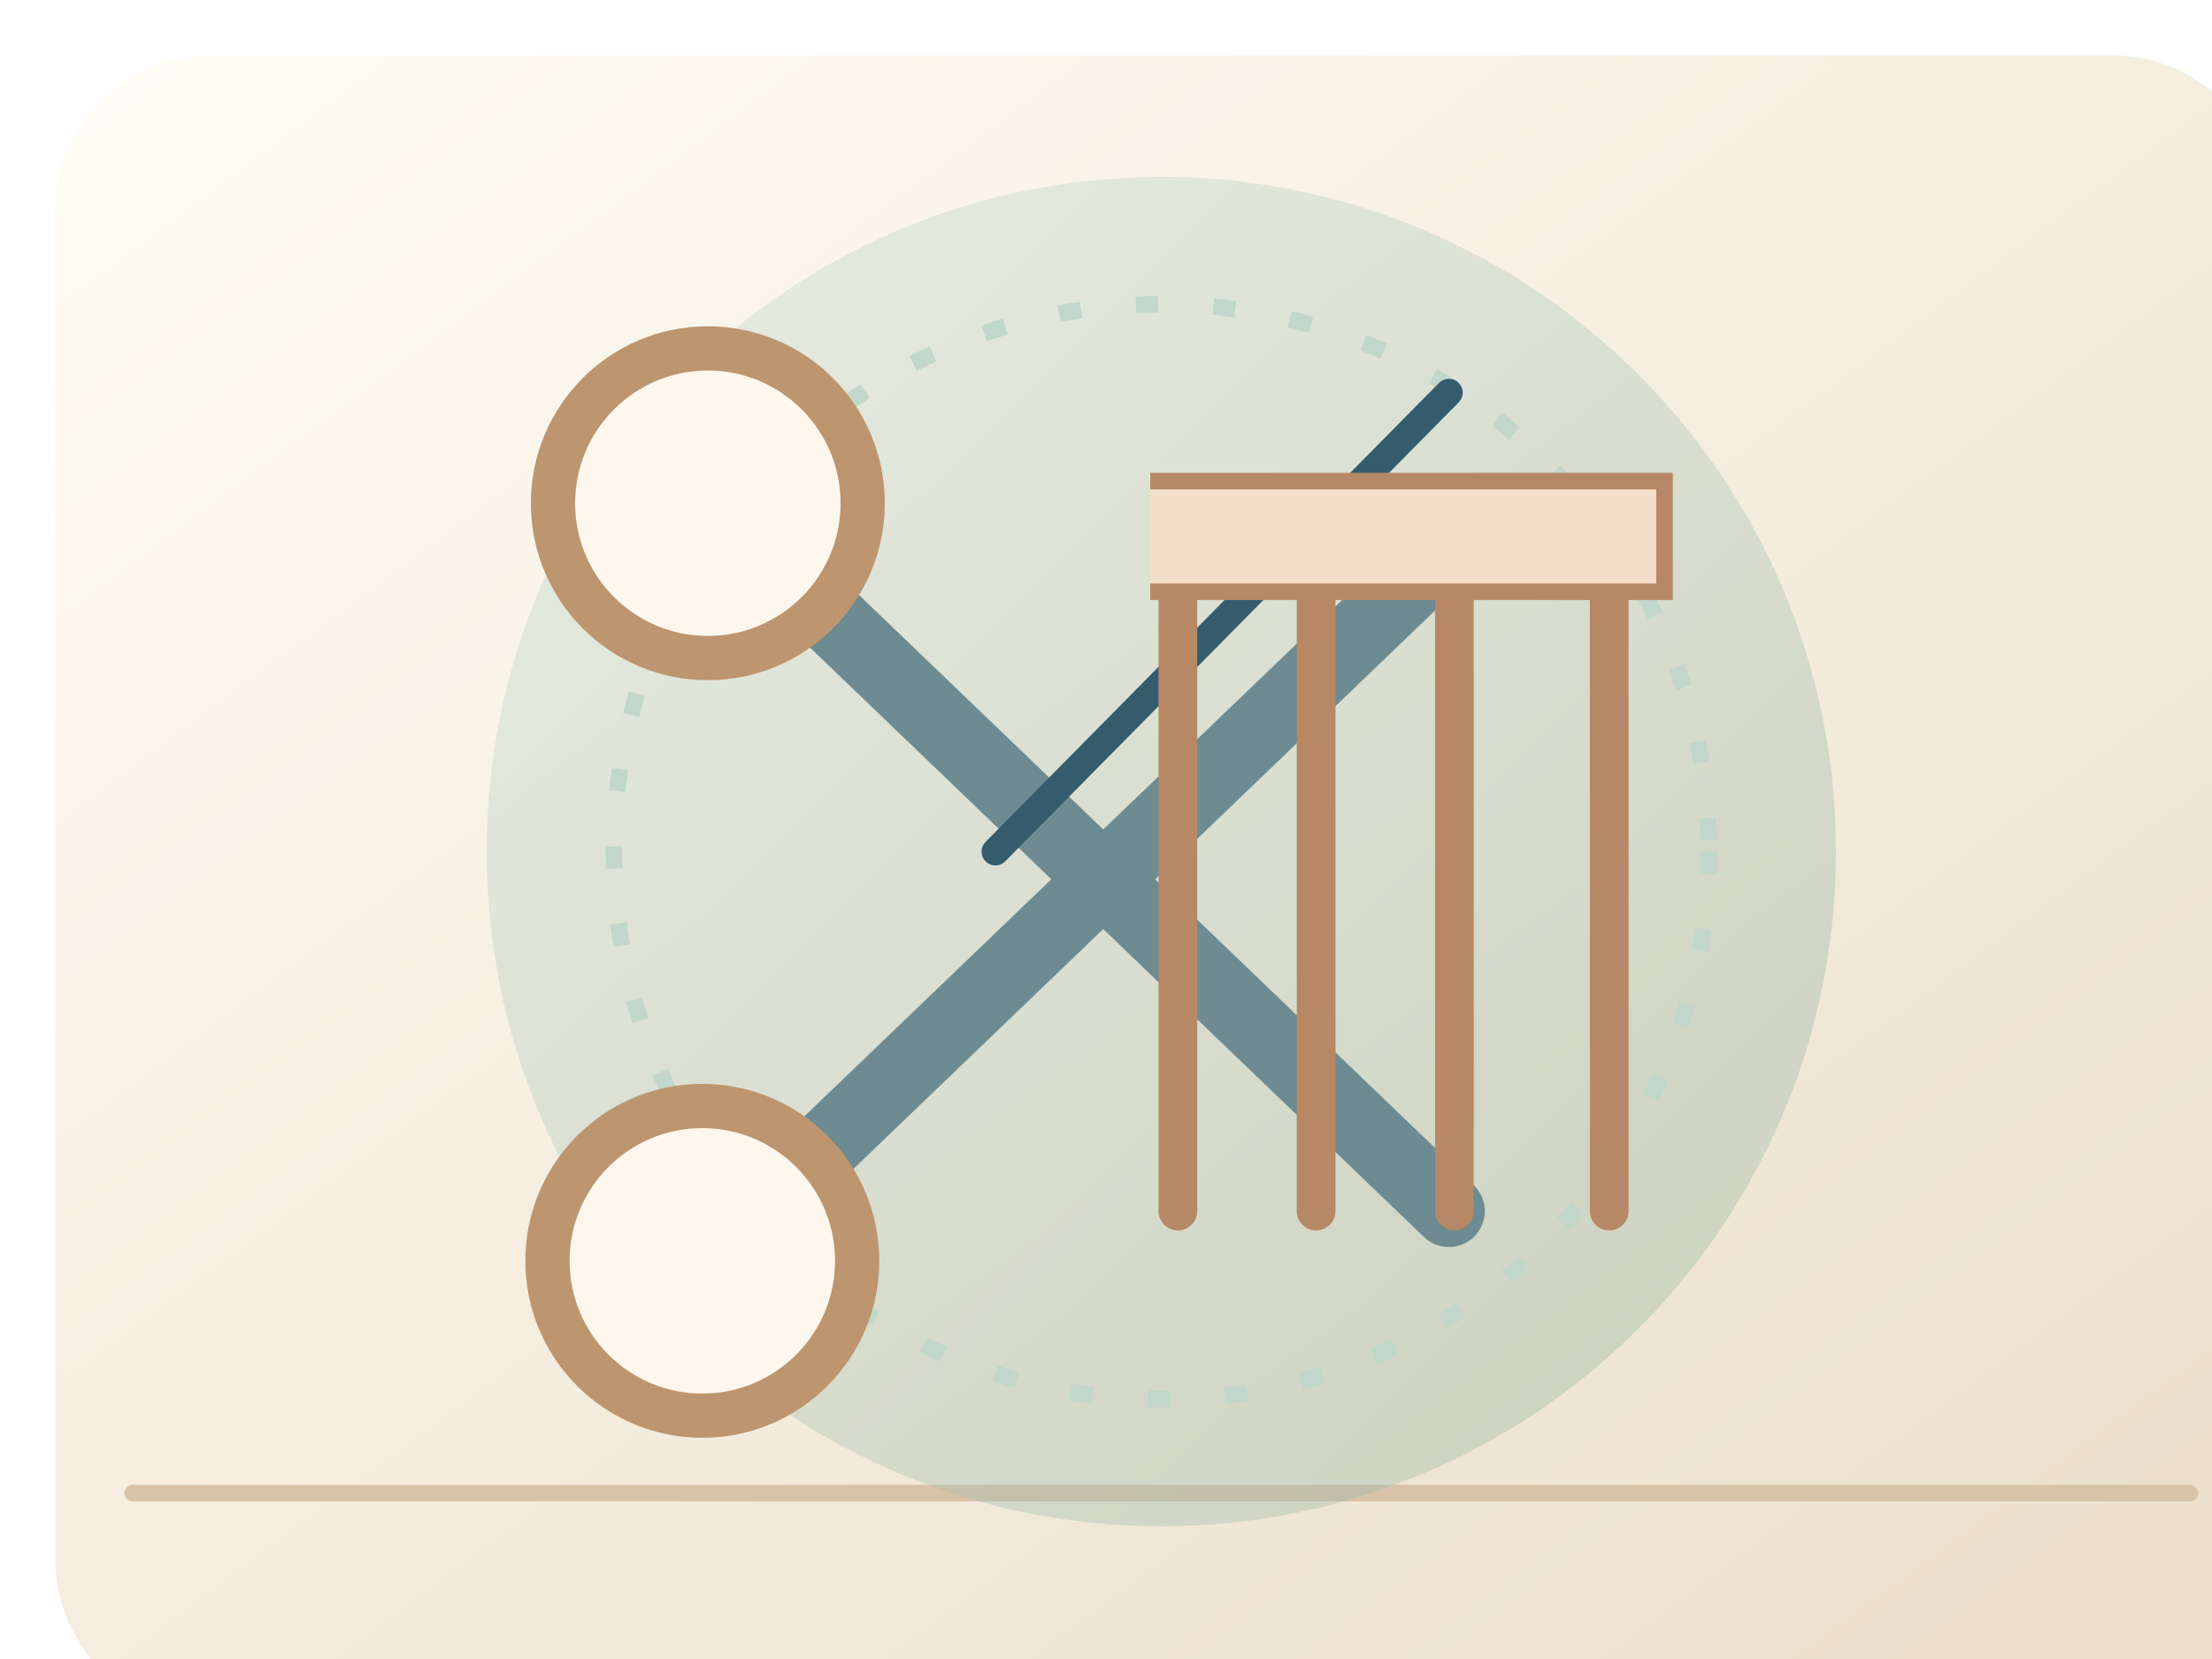
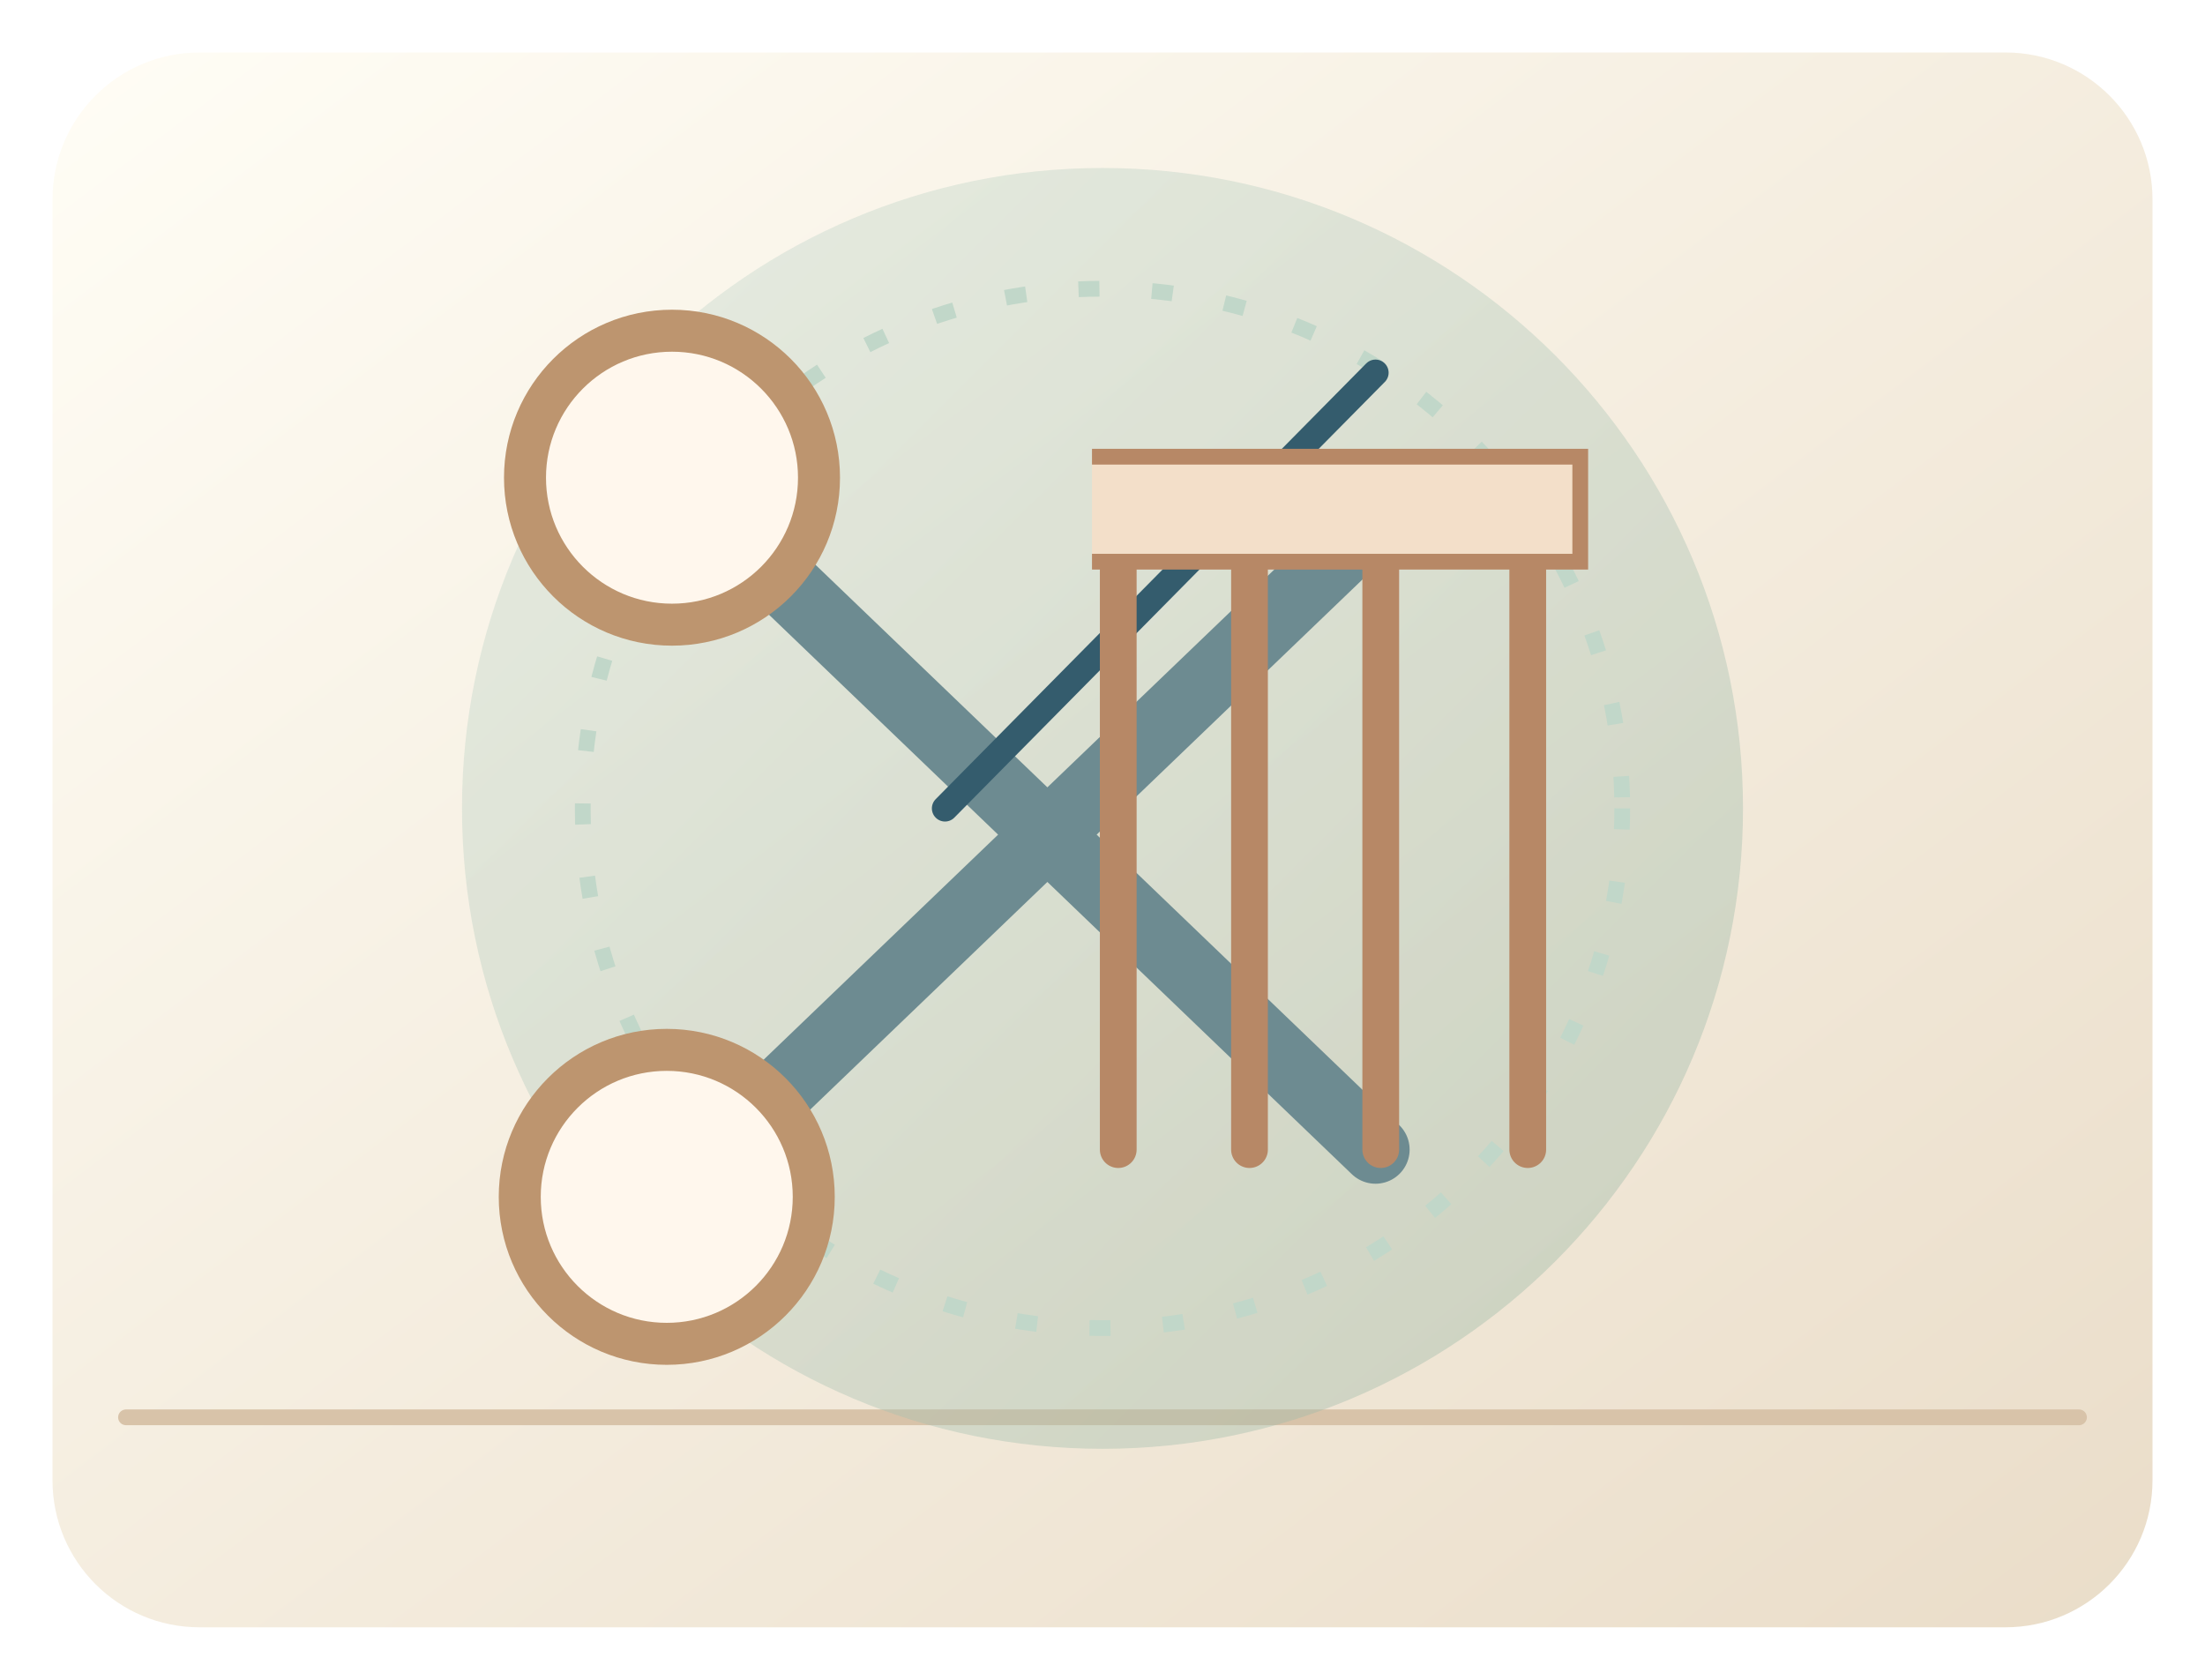
- <svg xmlns="http://www.w3.org/2000/svg" viewBox="0 0 Kéo cắt và lược chăm sóc lông 320" role="img" aria-label="Care illustration">
+ <svg xmlns="http://www.w3.org/2000/svg" viewBox="0 0 420 320" role="img" aria-label="Kéo và lược cắt tỉa">
  <defs>
    <linearGradient id="paper" x1="0" y1="0" x2="1" y2="1">
      <stop stop-color="#fffdf5" />
      <stop offset="1" stop-color="#eaddc9" />
    </linearGradient>
    <linearGradient id="sage" x1="0" y1="0" x2="1" y2="1">
      <stop stop-color="#c7dacf" />
      <stop offset="1" stop-color="#91b19f" />
    </linearGradient>
    <linearGradient id="copper" x1="0" y1="0" x2="1" y2="1">
      <stop stop-color="#e2b78b" />
      <stop offset="1" stop-color="#b77b52" />
    </linearGradient>
    <filter id="shadow" x="-20%" y="-25%" width="150%" height="170%">
      <feDropShadow dx="0" dy="9" stdDeviation="11" flood-color="#254153" flood-opacity=".13" />
    </filter>
  </defs>
  <rect x="10" y="10" width="400" height="300" rx="28" fill="url(#paper)" />
  <path d="M24 270h372" stroke="#d8c3a9" stroke-width="3" stroke-linecap="round" />
  <circle cx="210" cy="154" r="122" fill="url(#sage)" opacity=".38" />
  <circle cx="210" cy="154" r="99" fill="none" stroke="#c1d7c9" stroke-width="3" stroke-dasharray="4 10" />
  <path d="m137 99 125 120m-125 0 125-120" stroke="#6d8b91" stroke-width="13" stroke-linecap="round" />
  <circle cx="128" cy="91" r="28" fill="#fff7ed" stroke="#bd956f" stroke-width="8" />
  <circle cx="127" cy="228" r="28" fill="#fff7ed" stroke="#bd956f" stroke-width="8" />
  <path d="m180 154 82-83" stroke="#345c6d" stroke-width="5" stroke-linecap="round" />
  <path d="M291 95v124m-28-124v124m-25-124v124m-25-124v124" stroke="#b78866" stroke-width="7" stroke-linecap="round" />
  <path d="M208 87h93v20h-93" fill="#f3dfc9" stroke="#b78866" stroke-width="3" />
</svg>
